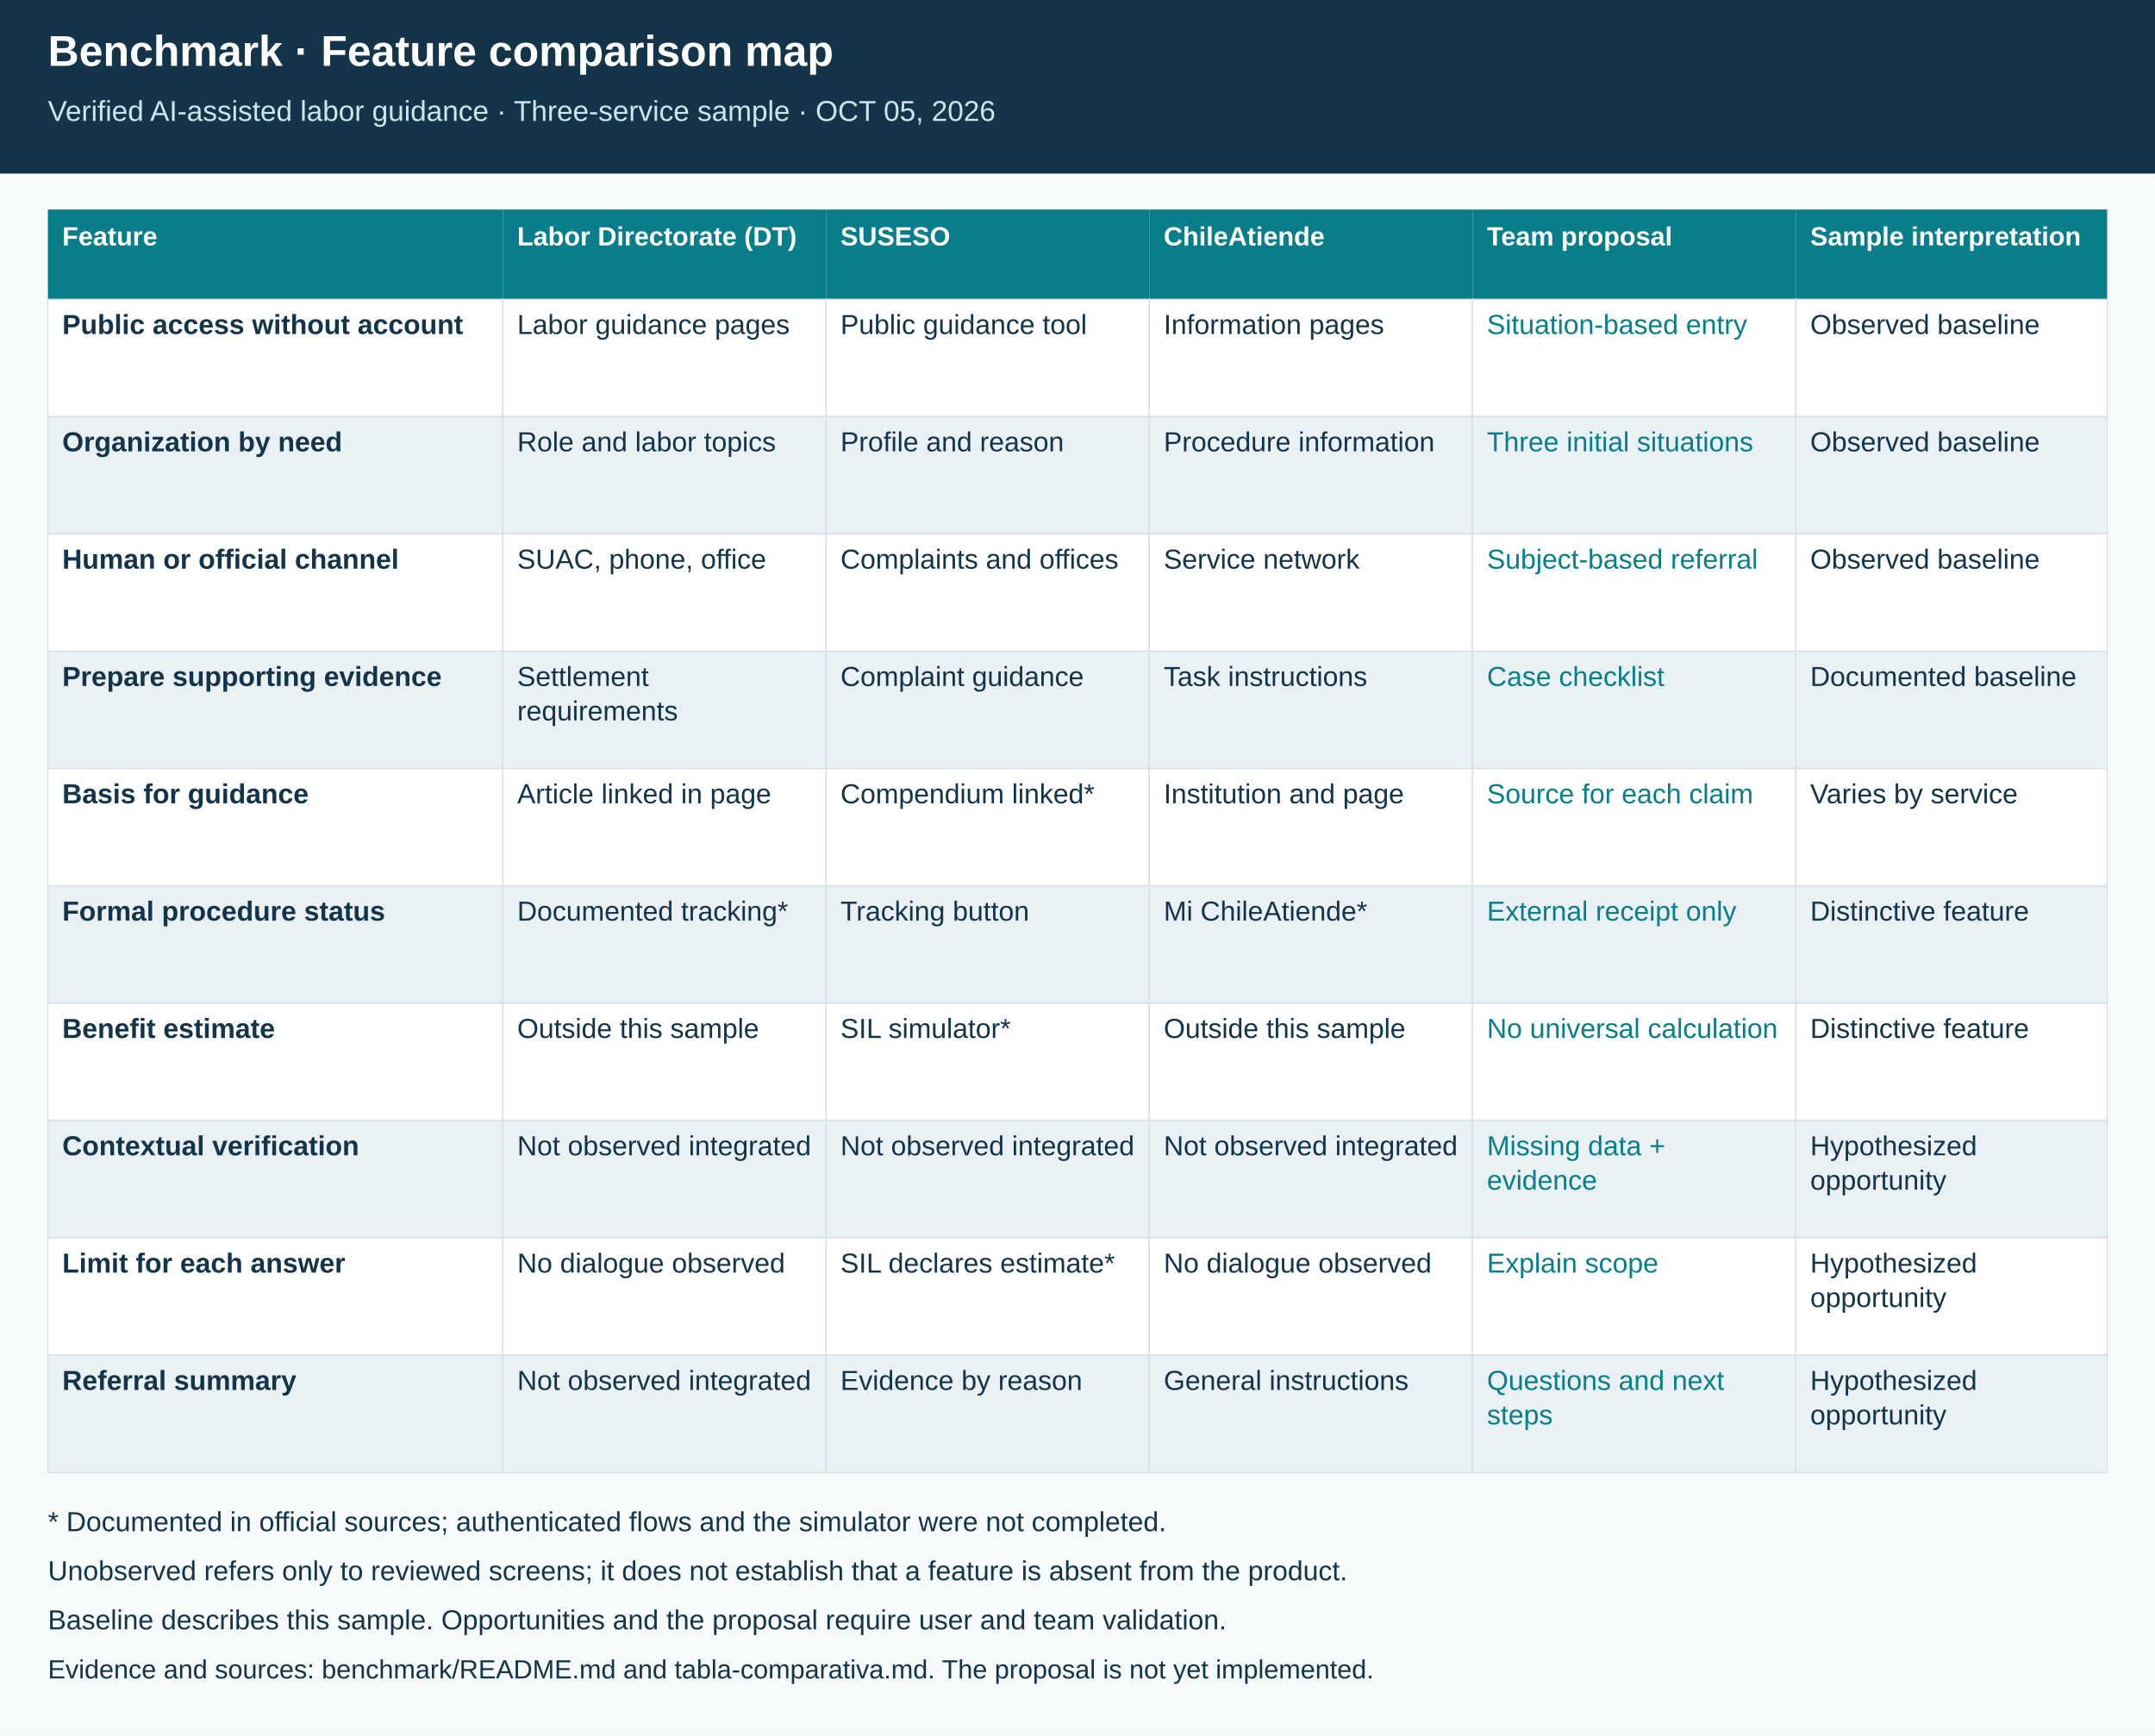
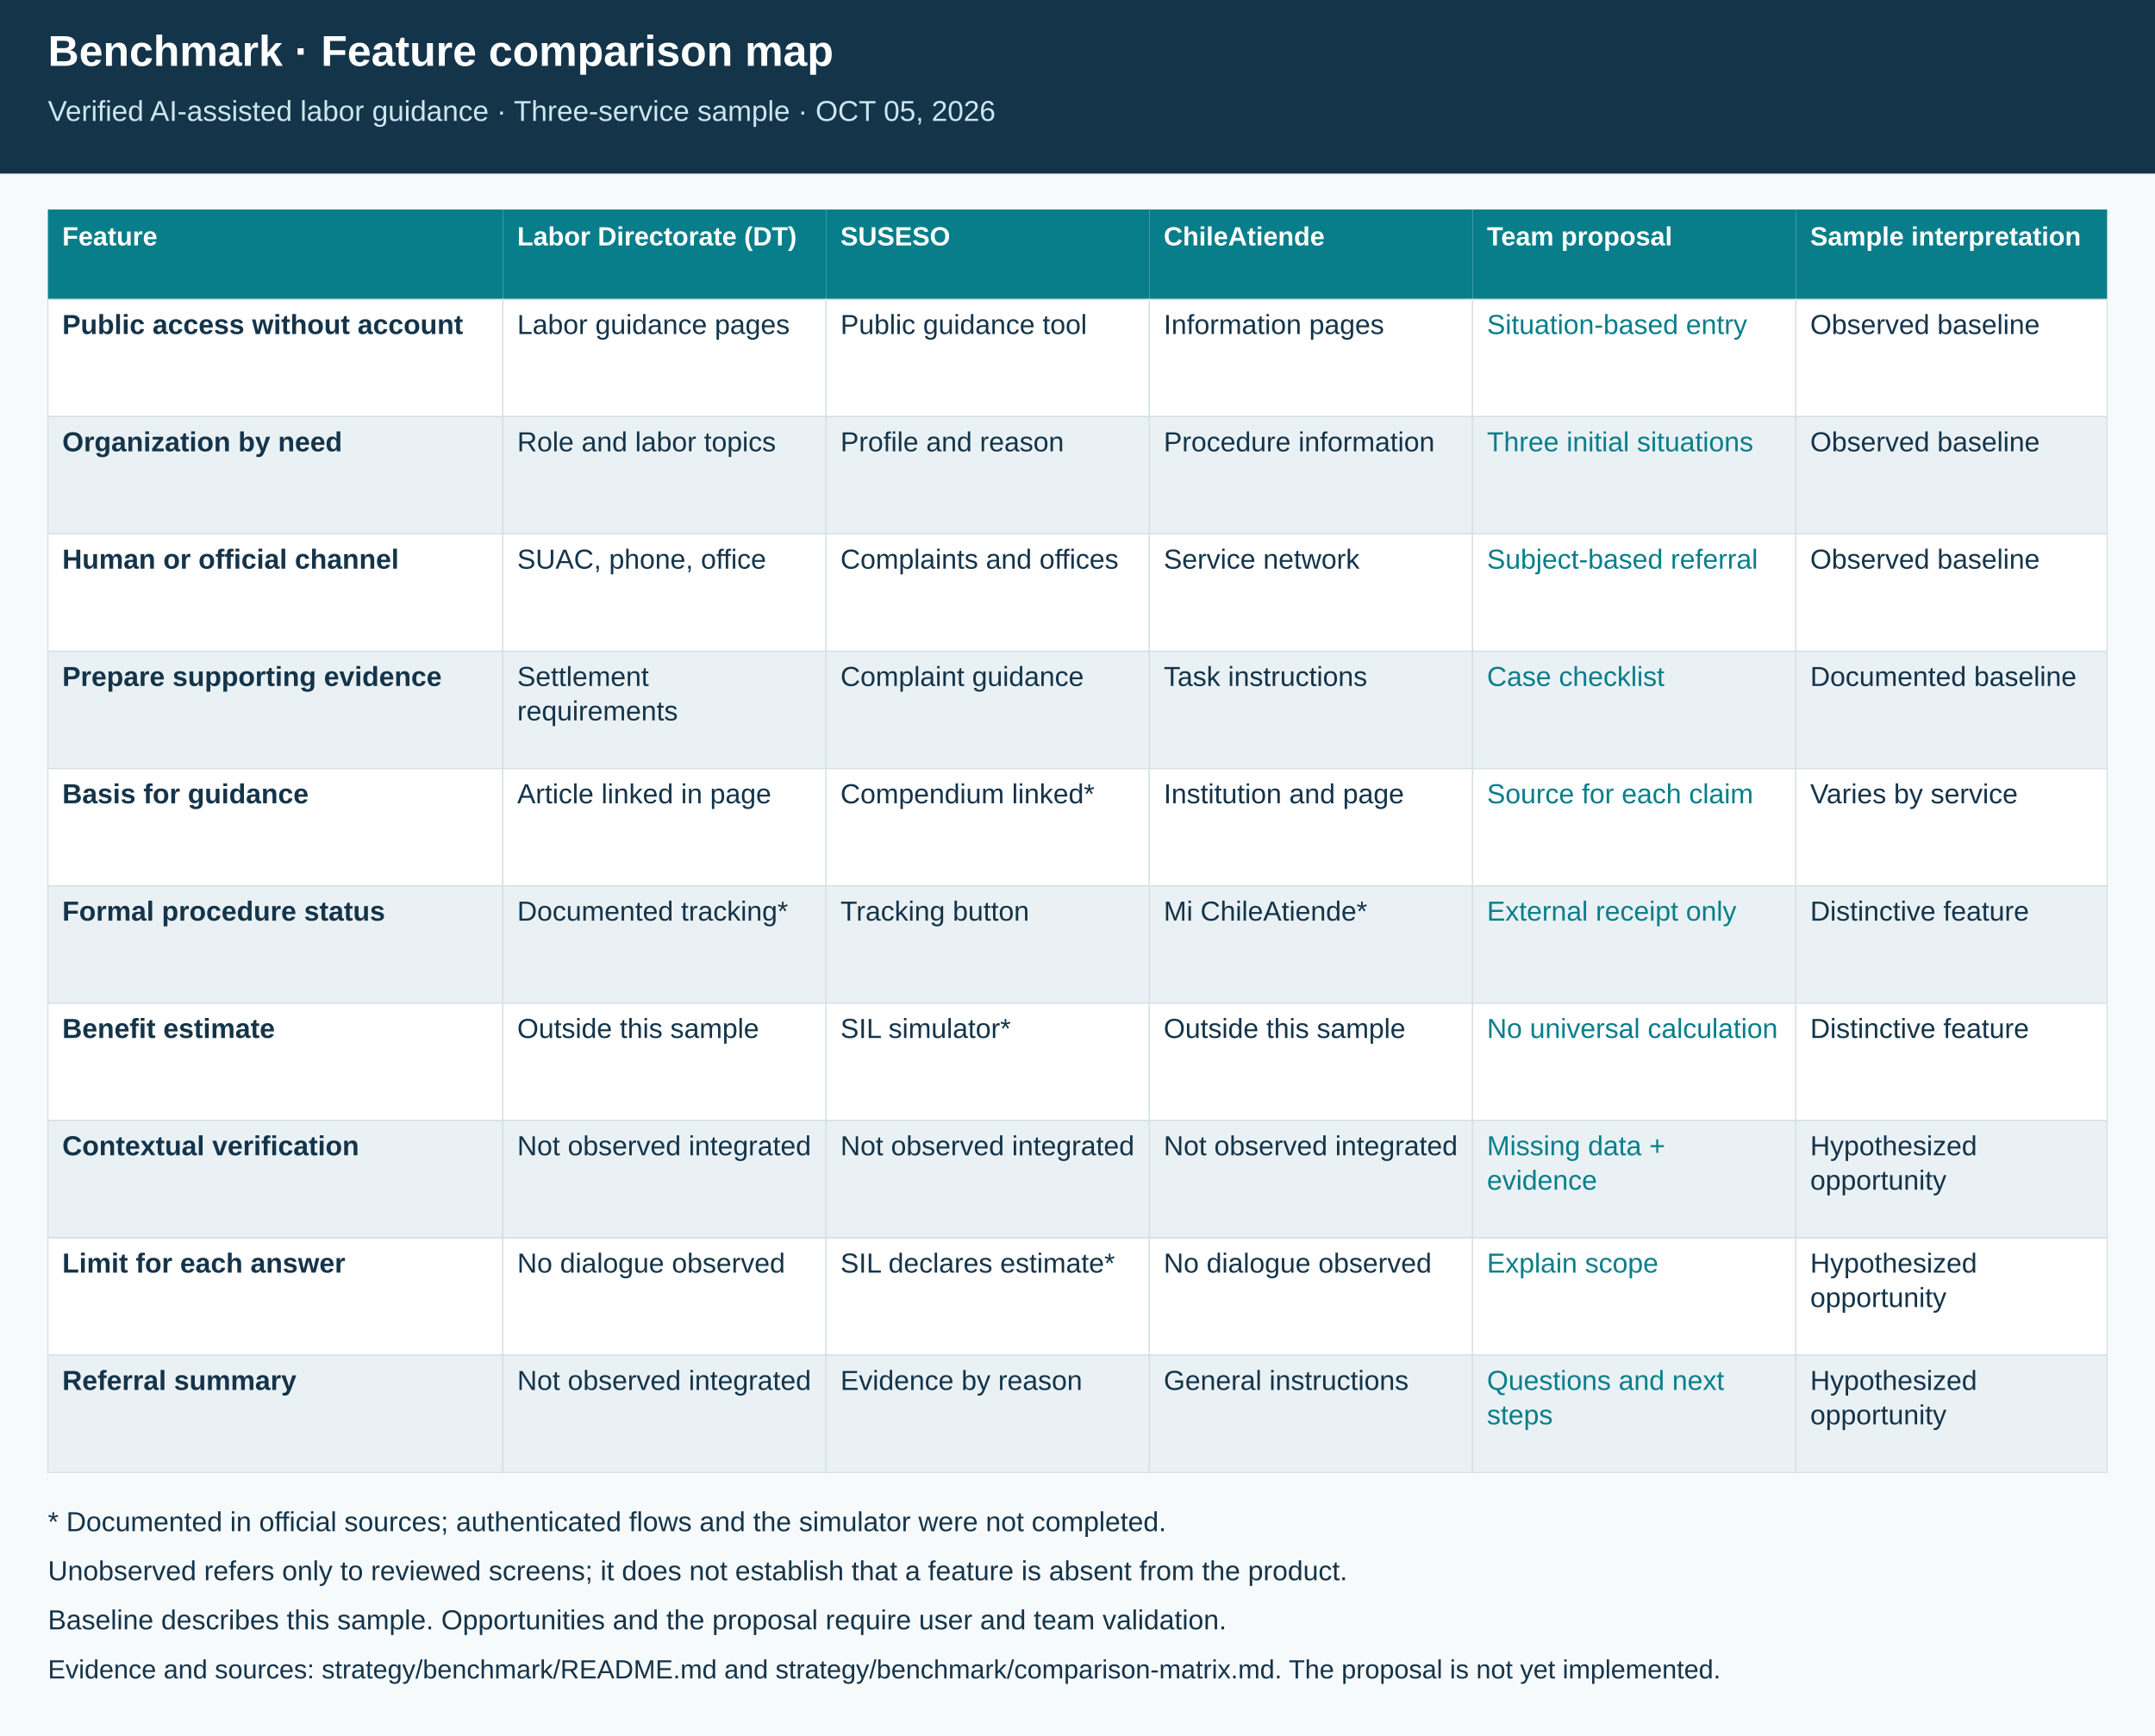
<svg xmlns="http://www.w3.org/2000/svg" width="1800" height="1450" viewBox="0 0 1800 1450" role="img">
  <style>text {font-family: Liberation Sans, Arial, sans-serif;}</style>
  <rect x="0" y="0" width="1800" height="1450" rx="0" fill="#F7FAFB" stroke="none" />
  <rect x="0" y="0" width="1800" height="145" rx="0" fill="#14344A" stroke="none" />
  <text x="40" y="55.0" font-size="36" fill="#FFFFFF" font-weight="700">Benchmark · Feature comparison map</text>
  <text x="40" y="101.0" font-size="24" fill="#CDE6EE" font-weight="400">Verified AI-assisted labor guidance · Three-service sample · OCT 05, 2026</text>
  <rect x="40" y="175" width="380" height="75" rx="0" fill="#087E8B" stroke="none" />
  <text x="52" y="205.0" font-size="22" fill="#FFFFFF" font-weight="700">Feature</text>
  <rect x="420" y="175" width="270" height="75" rx="0" fill="#087E8B" stroke="none" />
  <text x="432" y="205.0" font-size="22" fill="#FFFFFF" font-weight="700">Labor Directorate (DT)</text>
  <rect x="690" y="175" width="270" height="75" rx="0" fill="#087E8B" stroke="none" />
  <text x="702" y="205.0" font-size="22" fill="#FFFFFF" font-weight="700">SUSESO</text>
  <rect x="960" y="175" width="270" height="75" rx="0" fill="#087E8B" stroke="none" />
  <text x="972" y="205.0" font-size="22" fill="#FFFFFF" font-weight="700">ChileAtiende</text>
  <rect x="1230" y="175" width="270" height="75" rx="0" fill="#087E8B" stroke="none" />
  <text x="1242" y="205.0" font-size="22" fill="#FFFFFF" font-weight="700">Team proposal</text>
  <rect x="1500" y="175" width="260" height="75" rx="0" fill="#087E8B" stroke="none" />
  <text x="1512" y="205.0" font-size="22" fill="#FFFFFF" font-weight="700">Sample interpretation</text>
  <rect x="40" y="250" width="380" height="98" rx="0" fill="#FFFFFF" stroke="#D4E0E6" />
  <text x="52" y="279.0" font-size="23" fill="#14344A" font-weight="700">Public access without account</text>
  <rect x="420" y="250" width="270" height="98" rx="0" fill="#FFFFFF" stroke="#D4E0E6" />
  <text x="432" y="279.0" font-size="23" fill="#14344A" font-weight="400">Labor guidance pages</text>
  <rect x="690" y="250" width="270" height="98" rx="0" fill="#FFFFFF" stroke="#D4E0E6" />
  <text x="702" y="279.0" font-size="23" fill="#14344A" font-weight="400">Public guidance tool</text>
  <rect x="960" y="250" width="270" height="98" rx="0" fill="#FFFFFF" stroke="#D4E0E6" />
  <text x="972" y="279.0" font-size="23" fill="#14344A" font-weight="400">Information pages</text>
  <rect x="1230" y="250" width="270" height="98" rx="0" fill="#FFFFFF" stroke="#D4E0E6" />
  <text x="1242" y="279.0" font-size="23" fill="#087E8B" font-weight="400">Situation-based entry</text>
  <rect x="1500" y="250" width="260" height="98" rx="0" fill="#FFFFFF" stroke="#D4E0E6" />
  <text x="1512" y="279.0" font-size="23" fill="#14344A" font-weight="400">Observed baseline</text>
  <rect x="40" y="348" width="380" height="98" rx="0" fill="#EAF1F4" stroke="#D4E0E6" />
  <text x="52" y="377.0" font-size="23" fill="#14344A" font-weight="700">Organization by need</text>
  <rect x="420" y="348" width="270" height="98" rx="0" fill="#EAF1F4" stroke="#D4E0E6" />
  <text x="432" y="377.0" font-size="23" fill="#14344A" font-weight="400">Role and labor topics</text>
  <rect x="690" y="348" width="270" height="98" rx="0" fill="#EAF1F4" stroke="#D4E0E6" />
  <text x="702" y="377.0" font-size="23" fill="#14344A" font-weight="400">Profile and reason</text>
  <rect x="960" y="348" width="270" height="98" rx="0" fill="#EAF1F4" stroke="#D4E0E6" />
  <text x="972" y="377.0" font-size="23" fill="#14344A" font-weight="400">Procedure information</text>
  <rect x="1230" y="348" width="270" height="98" rx="0" fill="#EAF1F4" stroke="#D4E0E6" />
  <text x="1242" y="377.0" font-size="23" fill="#087E8B" font-weight="400">Three initial situations</text>
  <rect x="1500" y="348" width="260" height="98" rx="0" fill="#EAF1F4" stroke="#D4E0E6" />
  <text x="1512" y="377.0" font-size="23" fill="#14344A" font-weight="400">Observed baseline</text>
  <rect x="40" y="446" width="380" height="98" rx="0" fill="#FFFFFF" stroke="#D4E0E6" />
  <text x="52" y="475.0" font-size="23" fill="#14344A" font-weight="700">Human or official channel</text>
  <rect x="420" y="446" width="270" height="98" rx="0" fill="#FFFFFF" stroke="#D4E0E6" />
  <text x="432" y="475.0" font-size="23" fill="#14344A" font-weight="400">SUAC, phone, office</text>
  <rect x="690" y="446" width="270" height="98" rx="0" fill="#FFFFFF" stroke="#D4E0E6" />
  <text x="702" y="475.0" font-size="23" fill="#14344A" font-weight="400">Complaints and offices</text>
  <rect x="960" y="446" width="270" height="98" rx="0" fill="#FFFFFF" stroke="#D4E0E6" />
  <text x="972" y="475.0" font-size="23" fill="#14344A" font-weight="400">Service network</text>
  <rect x="1230" y="446" width="270" height="98" rx="0" fill="#FFFFFF" stroke="#D4E0E6" />
  <text x="1242" y="475.0" font-size="23" fill="#087E8B" font-weight="400">Subject-based referral</text>
  <rect x="1500" y="446" width="260" height="98" rx="0" fill="#FFFFFF" stroke="#D4E0E6" />
  <text x="1512" y="475.0" font-size="23" fill="#14344A" font-weight="400">Observed baseline</text>
  <rect x="40" y="544" width="380" height="98" rx="0" fill="#EAF1F4" stroke="#D4E0E6" />
  <text x="52" y="573.0" font-size="23" fill="#14344A" font-weight="700">Prepare supporting evidence</text>
  <rect x="420" y="544" width="270" height="98" rx="0" fill="#EAF1F4" stroke="#D4E0E6" />
  <text x="432" y="573.0" font-size="23" fill="#14344A" font-weight="400">Settlement</text>
  <text x="432" y="601.75" font-size="23" fill="#14344A" font-weight="400">requirements</text>
  <rect x="690" y="544" width="270" height="98" rx="0" fill="#EAF1F4" stroke="#D4E0E6" />
  <text x="702" y="573.0" font-size="23" fill="#14344A" font-weight="400">Complaint guidance</text>
  <rect x="960" y="544" width="270" height="98" rx="0" fill="#EAF1F4" stroke="#D4E0E6" />
  <text x="972" y="573.0" font-size="23" fill="#14344A" font-weight="400">Task instructions</text>
  <rect x="1230" y="544" width="270" height="98" rx="0" fill="#EAF1F4" stroke="#D4E0E6" />
  <text x="1242" y="573.0" font-size="23" fill="#087E8B" font-weight="400">Case checklist</text>
  <rect x="1500" y="544" width="260" height="98" rx="0" fill="#EAF1F4" stroke="#D4E0E6" />
  <text x="1512" y="573.0" font-size="23" fill="#14344A" font-weight="400">Documented baseline</text>
  <rect x="40" y="642" width="380" height="98" rx="0" fill="#FFFFFF" stroke="#D4E0E6" />
  <text x="52" y="671.0" font-size="23" fill="#14344A" font-weight="700">Basis for guidance</text>
  <rect x="420" y="642" width="270" height="98" rx="0" fill="#FFFFFF" stroke="#D4E0E6" />
  <text x="432" y="671.0" font-size="23" fill="#14344A" font-weight="400">Article linked in page</text>
  <rect x="690" y="642" width="270" height="98" rx="0" fill="#FFFFFF" stroke="#D4E0E6" />
  <text x="702" y="671.0" font-size="23" fill="#14344A" font-weight="400">Compendium linked*</text>
  <rect x="960" y="642" width="270" height="98" rx="0" fill="#FFFFFF" stroke="#D4E0E6" />
  <text x="972" y="671.0" font-size="23" fill="#14344A" font-weight="400">Institution and page</text>
  <rect x="1230" y="642" width="270" height="98" rx="0" fill="#FFFFFF" stroke="#D4E0E6" />
  <text x="1242" y="671.0" font-size="23" fill="#087E8B" font-weight="400">Source for each claim</text>
  <rect x="1500" y="642" width="260" height="98" rx="0" fill="#FFFFFF" stroke="#D4E0E6" />
  <text x="1512" y="671.0" font-size="23" fill="#14344A" font-weight="400">Varies by service</text>
  <rect x="40" y="740" width="380" height="98" rx="0" fill="#EAF1F4" stroke="#D4E0E6" />
  <text x="52" y="769.0" font-size="23" fill="#14344A" font-weight="700">Formal procedure status</text>
  <rect x="420" y="740" width="270" height="98" rx="0" fill="#EAF1F4" stroke="#D4E0E6" />
  <text x="432" y="769.0" font-size="23" fill="#14344A" font-weight="400">Documented tracking*</text>
  <rect x="690" y="740" width="270" height="98" rx="0" fill="#EAF1F4" stroke="#D4E0E6" />
  <text x="702" y="769.0" font-size="23" fill="#14344A" font-weight="400">Tracking button</text>
  <rect x="960" y="740" width="270" height="98" rx="0" fill="#EAF1F4" stroke="#D4E0E6" />
  <text x="972" y="769.0" font-size="23" fill="#14344A" font-weight="400">Mi ChileAtiende*</text>
  <rect x="1230" y="740" width="270" height="98" rx="0" fill="#EAF1F4" stroke="#D4E0E6" />
  <text x="1242" y="769.0" font-size="23" fill="#087E8B" font-weight="400">External receipt only</text>
  <rect x="1500" y="740" width="260" height="98" rx="0" fill="#EAF1F4" stroke="#D4E0E6" />
  <text x="1512" y="769.0" font-size="23" fill="#14344A" font-weight="400">Distinctive feature</text>
  <rect x="40" y="838" width="380" height="98" rx="0" fill="#FFFFFF" stroke="#D4E0E6" />
  <text x="52" y="867.0" font-size="23" fill="#14344A" font-weight="700">Benefit estimate</text>
  <rect x="420" y="838" width="270" height="98" rx="0" fill="#FFFFFF" stroke="#D4E0E6" />
  <text x="432" y="867.0" font-size="23" fill="#14344A" font-weight="400">Outside this sample</text>
  <rect x="690" y="838" width="270" height="98" rx="0" fill="#FFFFFF" stroke="#D4E0E6" />
  <text x="702" y="867.0" font-size="23" fill="#14344A" font-weight="400">SIL simulator*</text>
  <rect x="960" y="838" width="270" height="98" rx="0" fill="#FFFFFF" stroke="#D4E0E6" />
  <text x="972" y="867.0" font-size="23" fill="#14344A" font-weight="400">Outside this sample</text>
  <rect x="1230" y="838" width="270" height="98" rx="0" fill="#FFFFFF" stroke="#D4E0E6" />
  <text x="1242" y="867.0" font-size="23" fill="#087E8B" font-weight="400">No universal calculation</text>
  <rect x="1500" y="838" width="260" height="98" rx="0" fill="#FFFFFF" stroke="#D4E0E6" />
  <text x="1512" y="867.0" font-size="23" fill="#14344A" font-weight="400">Distinctive feature</text>
  <rect x="40" y="936" width="380" height="98" rx="0" fill="#EAF1F4" stroke="#D4E0E6" />
  <text x="52" y="965.0" font-size="23" fill="#14344A" font-weight="700">Contextual verification</text>
  <rect x="420" y="936" width="270" height="98" rx="0" fill="#EAF1F4" stroke="#D4E0E6" />
  <text x="432" y="965.0" font-size="23" fill="#14344A" font-weight="400">Not observed integrated</text>
  <rect x="690" y="936" width="270" height="98" rx="0" fill="#EAF1F4" stroke="#D4E0E6" />
  <text x="702" y="965.0" font-size="23" fill="#14344A" font-weight="400">Not observed integrated</text>
  <rect x="960" y="936" width="270" height="98" rx="0" fill="#EAF1F4" stroke="#D4E0E6" />
  <text x="972" y="965.0" font-size="23" fill="#14344A" font-weight="400">Not observed integrated</text>
  <rect x="1230" y="936" width="270" height="98" rx="0" fill="#EAF1F4" stroke="#D4E0E6" />
  <text x="1242" y="965.0" font-size="23" fill="#087E8B" font-weight="400">Missing data +</text>
  <text x="1242" y="993.75" font-size="23" fill="#087E8B" font-weight="400">evidence</text>
  <rect x="1500" y="936" width="260" height="98" rx="0" fill="#EAF1F4" stroke="#D4E0E6" />
  <text x="1512" y="965.0" font-size="23" fill="#14344A" font-weight="400">Hypothesized</text>
  <text x="1512" y="993.75" font-size="23" fill="#14344A" font-weight="400">opportunity</text>
  <rect x="40" y="1034" width="380" height="98" rx="0" fill="#FFFFFF" stroke="#D4E0E6" />
  <text x="52" y="1063.0" font-size="23" fill="#14344A" font-weight="700">Limit for each answer</text>
  <rect x="420" y="1034" width="270" height="98" rx="0" fill="#FFFFFF" stroke="#D4E0E6" />
  <text x="432" y="1063.0" font-size="23" fill="#14344A" font-weight="400">No dialogue observed</text>
  <rect x="690" y="1034" width="270" height="98" rx="0" fill="#FFFFFF" stroke="#D4E0E6" />
  <text x="702" y="1063.0" font-size="23" fill="#14344A" font-weight="400">SIL declares estimate*</text>
  <rect x="960" y="1034" width="270" height="98" rx="0" fill="#FFFFFF" stroke="#D4E0E6" />
  <text x="972" y="1063.0" font-size="23" fill="#14344A" font-weight="400">No dialogue observed</text>
  <rect x="1230" y="1034" width="270" height="98" rx="0" fill="#FFFFFF" stroke="#D4E0E6" />
  <text x="1242" y="1063.0" font-size="23" fill="#087E8B" font-weight="400">Explain scope</text>
  <rect x="1500" y="1034" width="260" height="98" rx="0" fill="#FFFFFF" stroke="#D4E0E6" />
  <text x="1512" y="1063.0" font-size="23" fill="#14344A" font-weight="400">Hypothesized</text>
  <text x="1512" y="1091.75" font-size="23" fill="#14344A" font-weight="400">opportunity</text>
  <rect x="40" y="1132" width="380" height="98" rx="0" fill="#EAF1F4" stroke="#D4E0E6" />
  <text x="52" y="1161.0" font-size="23" fill="#14344A" font-weight="700">Referral summary</text>
  <rect x="420" y="1132" width="270" height="98" rx="0" fill="#EAF1F4" stroke="#D4E0E6" />
  <text x="432" y="1161.0" font-size="23" fill="#14344A" font-weight="400">Not observed integrated</text>
  <rect x="690" y="1132" width="270" height="98" rx="0" fill="#EAF1F4" stroke="#D4E0E6" />
  <text x="702" y="1161.0" font-size="23" fill="#14344A" font-weight="400">Evidence by reason</text>
  <rect x="960" y="1132" width="270" height="98" rx="0" fill="#EAF1F4" stroke="#D4E0E6" />
  <text x="972" y="1161.0" font-size="23" fill="#14344A" font-weight="400">General instructions</text>
  <rect x="1230" y="1132" width="270" height="98" rx="0" fill="#EAF1F4" stroke="#D4E0E6" />
  <text x="1242" y="1161.0" font-size="23" fill="#087E8B" font-weight="400">Questions and next</text>
  <text x="1242" y="1189.75" font-size="23" fill="#087E8B" font-weight="400">steps</text>
  <rect x="1500" y="1132" width="260" height="98" rx="0" fill="#EAF1F4" stroke="#D4E0E6" />
  <text x="1512" y="1161.0" font-size="23" fill="#14344A" font-weight="400">Hypothesized</text>
  <text x="1512" y="1189.75" font-size="23" fill="#14344A" font-weight="400">opportunity</text>
  <text x="40" y="1279.0" font-size="23" fill="#14344A" font-weight="400">* Documented in official sources; authenticated flows and the simulator were not completed.</text>
  <text x="40" y="1320.0" font-size="23" fill="#14344A" font-weight="400">Unobserved refers only to reviewed screens; it does not establish that a feature is absent from the product.</text>
  <text x="40" y="1361.0" font-size="23" fill="#14344A" font-weight="400">Baseline describes this sample. Opportunities and the proposal require user and team validation.</text>
-   <text x="40" y="1402.0" font-size="22" fill="#14344A" font-weight="400">Evidence and sources: benchmark/README.md and tabla-comparativa.md. The proposal is not yet implemented.</text>
+   <text x="40" y="1402.0" font-size="22" fill="#14344A" font-weight="400">Evidence and sources: strategy/benchmark/README.md and strategy/benchmark/comparison-matrix.md. The proposal is not yet implemented.</text>
</svg>
